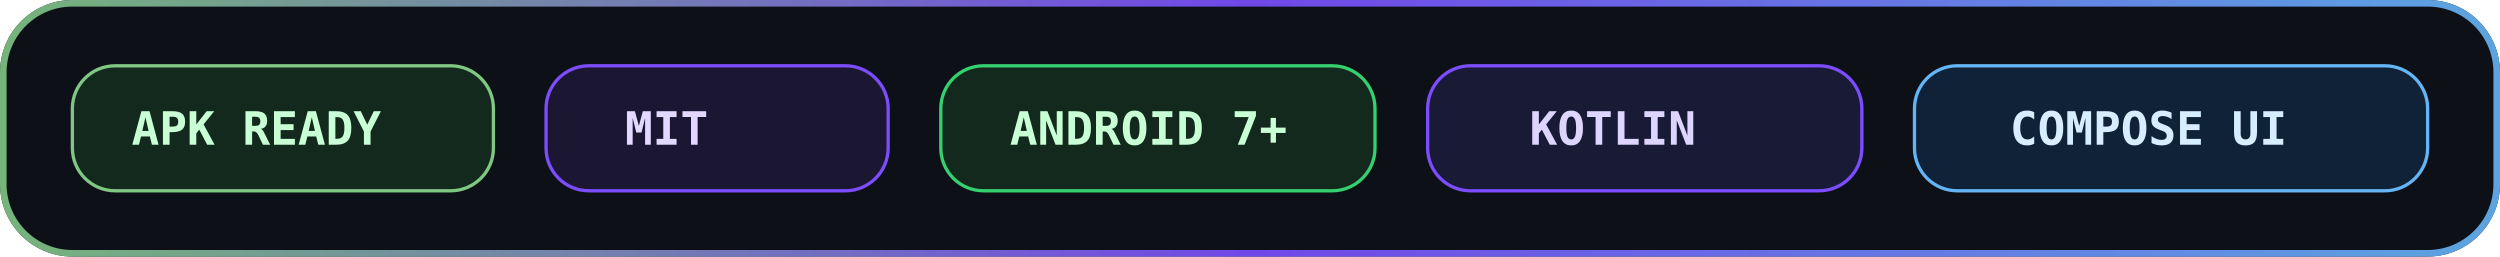
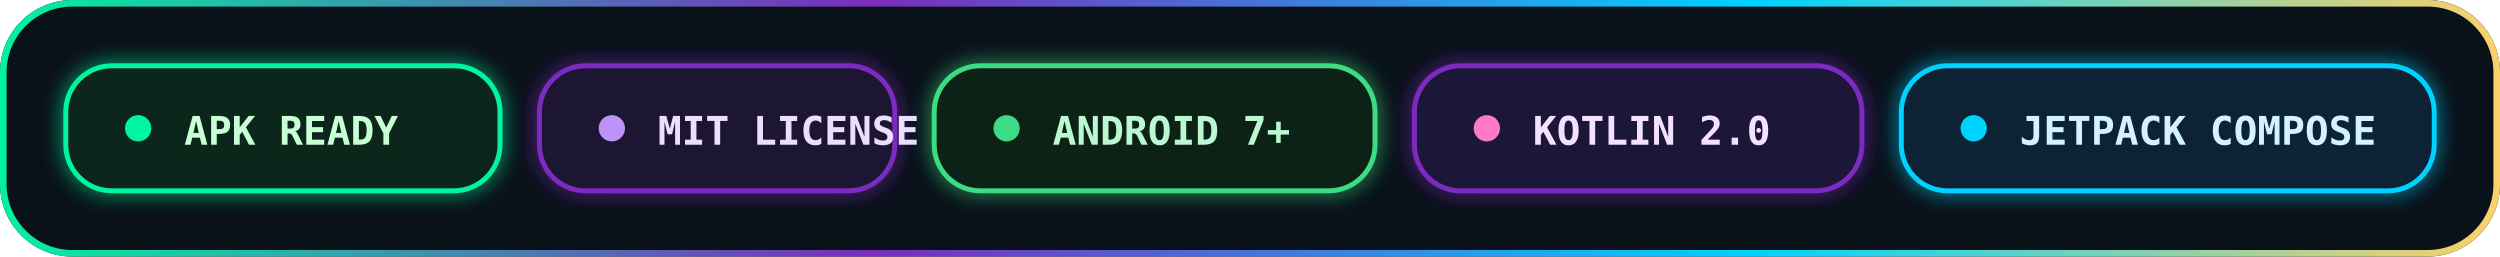
<svg xmlns="http://www.w3.org/2000/svg" width="760" height="78" viewBox="0 0 760 78" role="img" aria-labelledby="title desc">
  <defs>
-     <linearGradient id="edge" x1="0" x2="1">
-       <stop stop-color="#81C784" />
-       <stop offset=".5" stop-color="#7C4DFF" />
-       <stop offset="1" stop-color="#64B5F6" />
+     <linearGradient id="edgeGrad" x1="0" y1="0" x2="1" y2="0">
+       <stop offset="0%" stop-color="#00f5a0" />
+       <stop offset="35%" stop-color="#7b2cbf" />
+       <stop offset="70%" stop-color="#00d2ff" />
+       <stop offset="100%" stop-color="#ffd166" />
    </linearGradient>
-     <style>text{font-family:Consolas,Menlo,monospace}</style>
+     <linearGradient id="shineGrad" x1="0" y1="0" x2="1" y2="1">
+       <stop offset="0%" stop-color="#ffffff" stop-opacity="0" />
+       <stop offset="50%" stop-color="#ffffff" stop-opacity="0.25" />
+       <stop offset="100%" stop-color="#ffffff" stop-opacity="0" />
+     </linearGradient>
+     <filter id="glow" x="-20%" y="-20%" width="140%" height="140%">
+       <feGaussianBlur stdDeviation="3" result="blur" />
+       <feMerge>
+         <feMergeNode in="blur" />
+         <feMergeNode in="SourceGraphic" />
+       </feMerge>
+     </filter>
+     <style>
+       @keyframes dotPulse {
+         0%, 100% { opacity: 0.4; transform: scale(0.8); }
+         50% { opacity: 1; transform: scale(1.2); }
+       }
+       @keyframes sheenSweep {
+         0% { transform: translateX(-100px); }
+         100% { transform: translateX(800px); }
+       }
+       .anim-dot { transform-origin: center; animation: dotPulse 2s infinite ease-in-out; }
+       .anim-sheen { animation: sheenSweep 4s linear infinite; }
+     </style>
  </defs>
-   <rect width="760" height="78" rx="22" fill="#0D1117" />
-   <rect x="1" y="1" width="758" height="76" rx="21" fill="none" stroke="url(#edge)" stroke-width="2" opacity=".9" />
-   <g transform="translate(22 20)">
-     <g>
-       <rect width="128" height="38" rx="13" fill="#14291D" stroke="#81C784" />
-       <text x="18" y="24" font-size="14" fill="#C9FFD4" font-weight="700">APK READY</text>
+   <rect width="760" height="78" rx="22" fill="#091119" />
+   <rect x="1" y="1" width="758" height="76" rx="21" fill="none" stroke="url(#edgeGrad)" stroke-width="2" />
+   <g transform="translate(20, 20)">
+     <g transform="translate(0, 0)">
+       <rect width="132" height="38" rx="14" fill="#0f261b" stroke="#00f5a0" stroke-width="1.5" filter="url(#glow)" />
+       <circle class="anim-dot" cx="22" cy="19" r="4" fill="#00f5a0" />
+       <text x="36" y="24" font-size="12" fill="#c9ffd4" font-family="JetBrains Mono, monospace" font-weight="800">APK READY</text>
    </g>
-     <g transform="translate(144)">
-       <rect width="104" height="38" rx="13" fill="#1B1631" stroke="#7C4DFF" />
-       <text x="24" y="24" font-size="14" fill="#E3D8FF" font-weight="700">MIT</text>
+     <g transform="translate(144, 0)">
+       <rect width="108" height="38" rx="14" fill="#1b1433" stroke="#7b2cbf" stroke-width="1.5" filter="url(#glow)" />
+       <circle class="anim-dot" cx="22" cy="19" r="4" fill="#bd93f9" />
+       <text x="36" y="24" font-size="12" fill="#ebdfff" font-family="JetBrains Mono, monospace" font-weight="800">MIT LICENSE</text>
    </g>
-     <g transform="translate(264)">
-       <rect width="132" height="38" rx="13" fill="#14291D" stroke="#35D06F" />
-       <text x="21" y="24" font-size="14" fill="#C9FFD4" font-weight="700">ANDROID 7+</text>
+     <g transform="translate(264, 0)">
+       <rect width="134" height="38" rx="14" fill="#0e2319" stroke="#3ddc84" stroke-width="1.5" filter="url(#glow)" />
+       <circle class="anim-dot" cx="22" cy="19" r="4" fill="#3ddc84" />
+       <text x="36" y="24" font-size="12" fill="#b9f8d1" font-family="JetBrains Mono, monospace" font-weight="800">ANDROID 7+</text>
    </g>
-     <g transform="translate(412)">
-       <rect width="132" height="38" rx="13" fill="#181A36" stroke="#7C4DFF" />
-       <text x="31" y="24" font-size="14" fill="#DED5FF" font-weight="700">KOTLIN</text>
+     <g transform="translate(410, 0)">
+       <rect width="136" height="38" rx="14" fill="#1d1538" stroke="#7b2cbf" stroke-width="1.5" filter="url(#glow)" />
+       <circle class="anim-dot" cx="22" cy="19" r="4" fill="#ff79c6" />
+       <text x="36" y="24" font-size="12" fill="#f4e0ff" font-family="JetBrains Mono, monospace" font-weight="800">KOTLIN 2.0</text>
    </g>
-     <g transform="translate(560)">
-       <rect width="156" height="38" rx="13" fill="#102238" stroke="#64B5F6" />
-       <text x="29" y="24" font-size="14" fill="#D6EEFF" font-weight="700">COMPOSE UI</text>
+     <g transform="translate(558, 0)">
+       <rect width="162" height="38" rx="14" fill="#0d2134" stroke="#00d2ff" stroke-width="1.5" filter="url(#glow)" />
+       <circle class="anim-dot" cx="22" cy="19" r="4" fill="#00d2ff" />
+       <text x="36" y="24" font-size="12" fill="#d2f2ff" font-family="JetBrains Mono, monospace" font-weight="800">JETPACK COMPOSE</text>
    </g>
  </g>
</svg>
